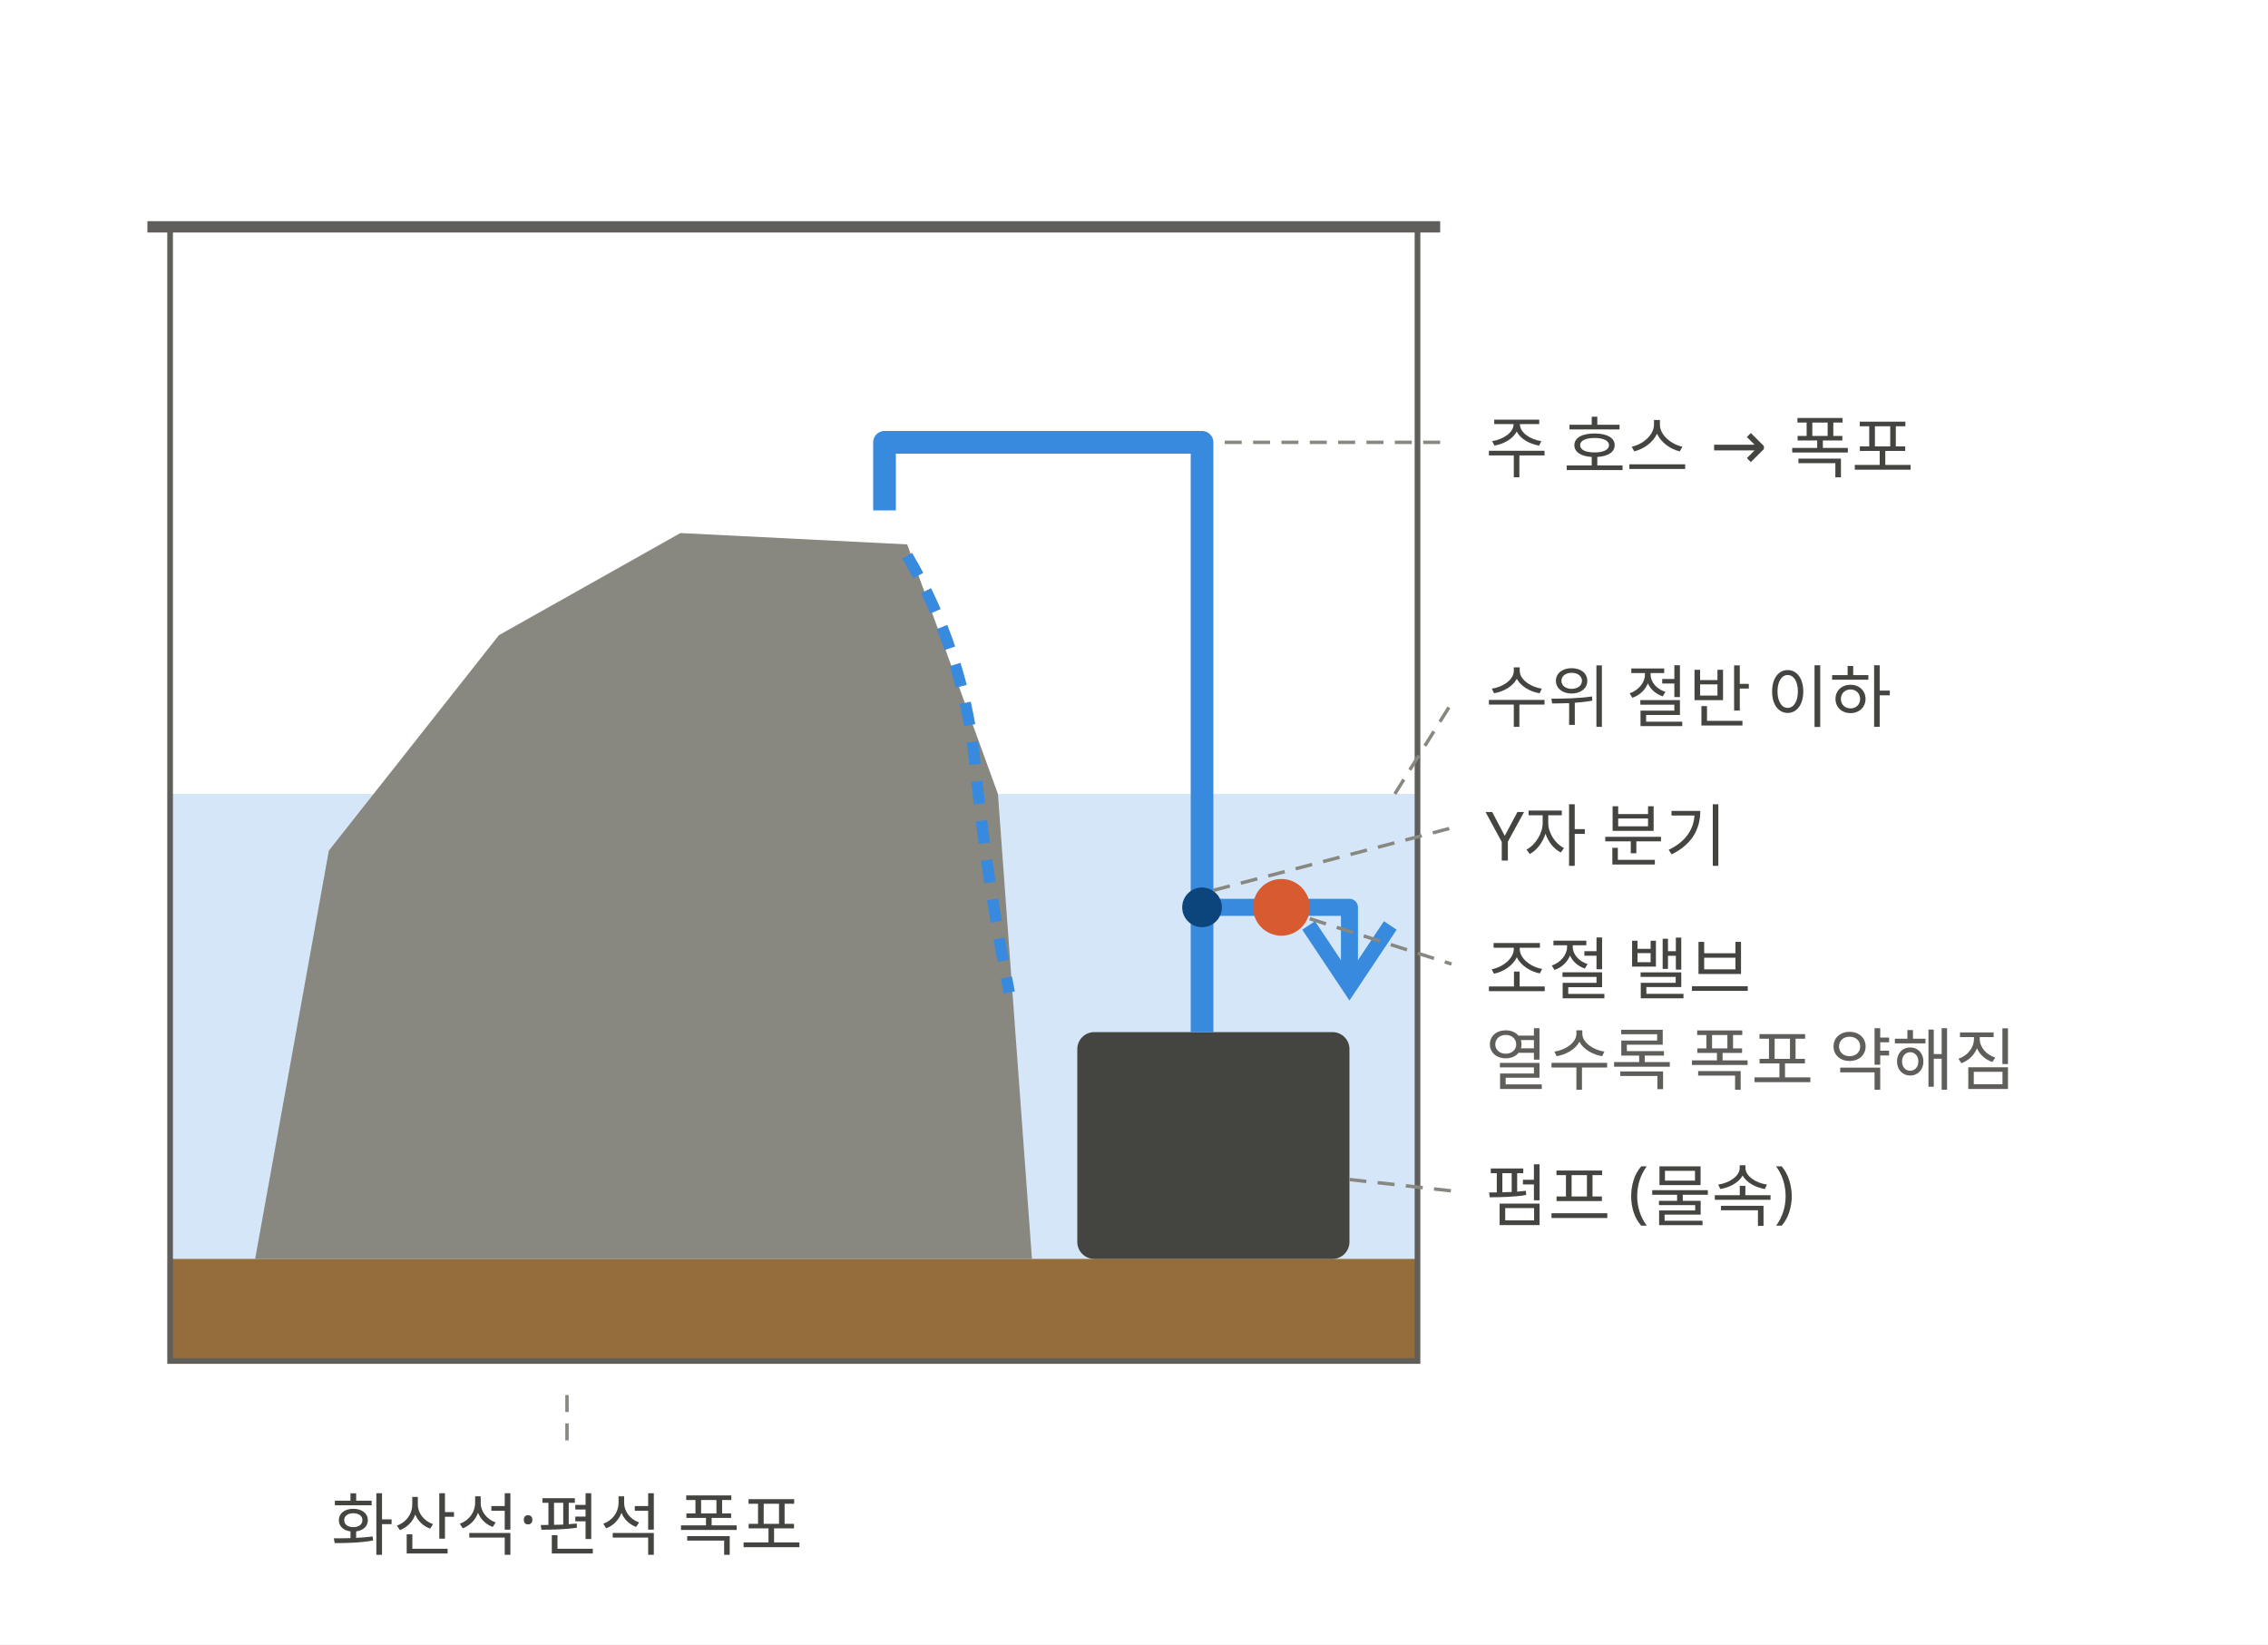
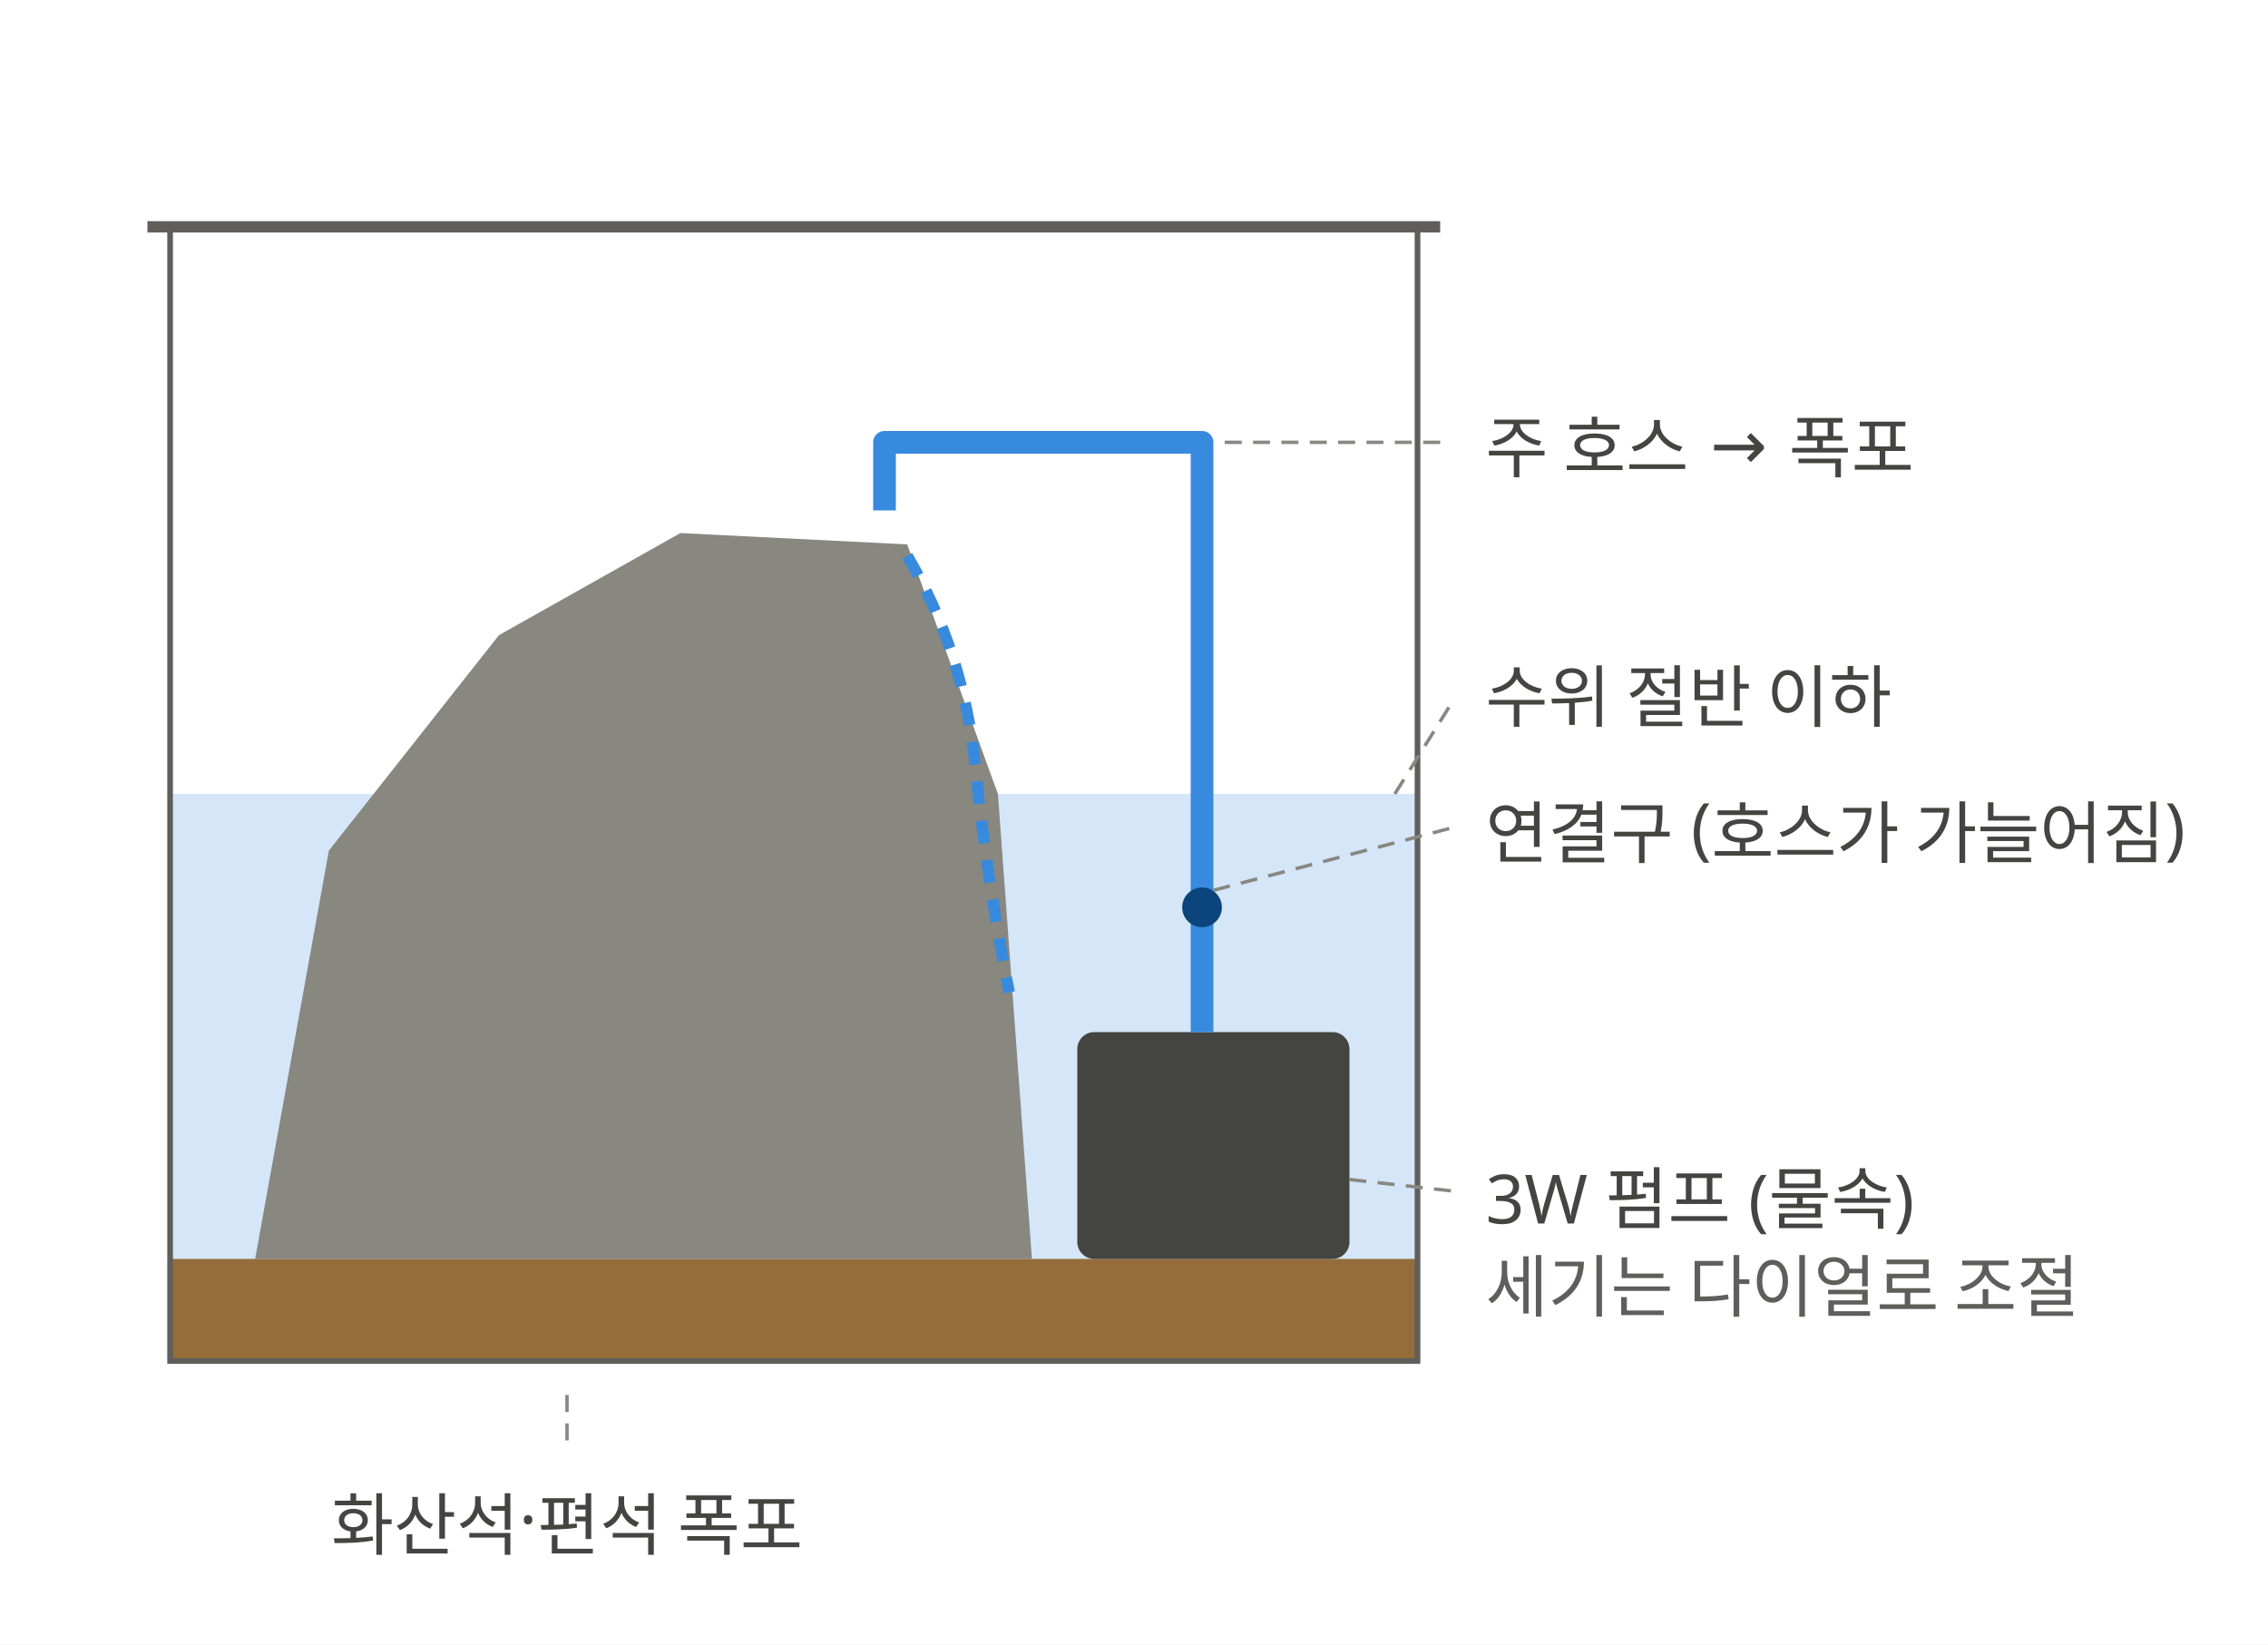
<svg xmlns="http://www.w3.org/2000/svg" viewBox="0 0 400 290" role="img" font-family="sans-serif">
  <defs>
    <marker id="a" viewBox="0 0 10 10" refX="8" refY="5" markerWidth="6" markerHeight="6" orient="auto">
      <path d="M2 1L8 5L2 9" fill="none" stroke="#378ADD" stroke-width="1.5" />
    </marker>
  </defs>
  <rect width="400" height="290" fill="#ffffff" />
  <rect x="30" y="140" width="220" height="100" fill="#85B7EB" opacity="0.35" />
  <rect x="30" y="222" width="220" height="18" fill="#854F0B" opacity="0.8" />
  <polygon points="45,222 58,150 88,112 120,94 160,96 176,140 182,222" fill="#888780" />
  <path d="M160 98 Q170 115 172 135 Q174 155 178 175" fill="none" stroke="#378ADD" stroke-width="2" stroke-dasharray="4 3" />
  <rect x="190" y="182" width="48" height="40" rx="3" fill="#444441" />
  <path d="M212 182 L212 78 L156 78 L156 90" fill="none" stroke="#378ADD" stroke-width="4" stroke-linejoin="round" />
-   <path d="M212 160 L238 160 L238 174" fill="none" stroke="#378ADD" stroke-width="3" stroke-linejoin="round" marker-end="url(#a)" />
-   <circle cx="226" cy="160" r="5" fill="#D85A30" />
  <circle cx="212" cy="160" r="3.5" fill="#0C447C" />
  <rect x="30" y="40" width="220" height="200" fill="none" stroke="#5F5E5A" stroke-width="1" />
  <line x1="26" y1="40" x2="254" y2="40" stroke="#5F5E5A" stroke-width="2" />
  <g stroke="#888780" stroke-width="0.6" stroke-dasharray="3 2">
    <line x1="216" y1="78" x2="256" y2="78" />
    <line x1="246" y1="140" x2="256" y2="124" />
    <line x1="214" y1="157" x2="256" y2="146" />
-     <line x1="231" y1="162" x2="256" y2="170" />
    <line x1="238" y1="208" x2="256" y2="210" />
    <line x1="100" y1="246" x2="100" y2="256" />
  </g>
  <g font-size="12" fill="#444441" dominant-baseline="central">
    <text x="262" y="78">주 호스 → 폭포</text>
    <text x="262" y="122">수위 절반 이하</text>
-     <text x="262" y="146">Y자 분기</text>
-     <text x="262" y="170">조절 밸브</text>
-     <text x="262" y="186" fill="#5F5E5A">열수록 폭포 약해짐</text>
-     <text x="262" y="210">펌프 (물속)</text>
+     <text x="262" y="146">연결구 (호스가 가늘어짐)</text>
+     <text x="262" y="226" fill="#5F5E5A">세기는 다이얼로 조절</text>
+     <text x="262" y="210">3W 펌프 (물속)</text>
    <text x="100" y="268" text-anchor="middle">화산석·편석 폭포</text>
  </g>
</svg>
